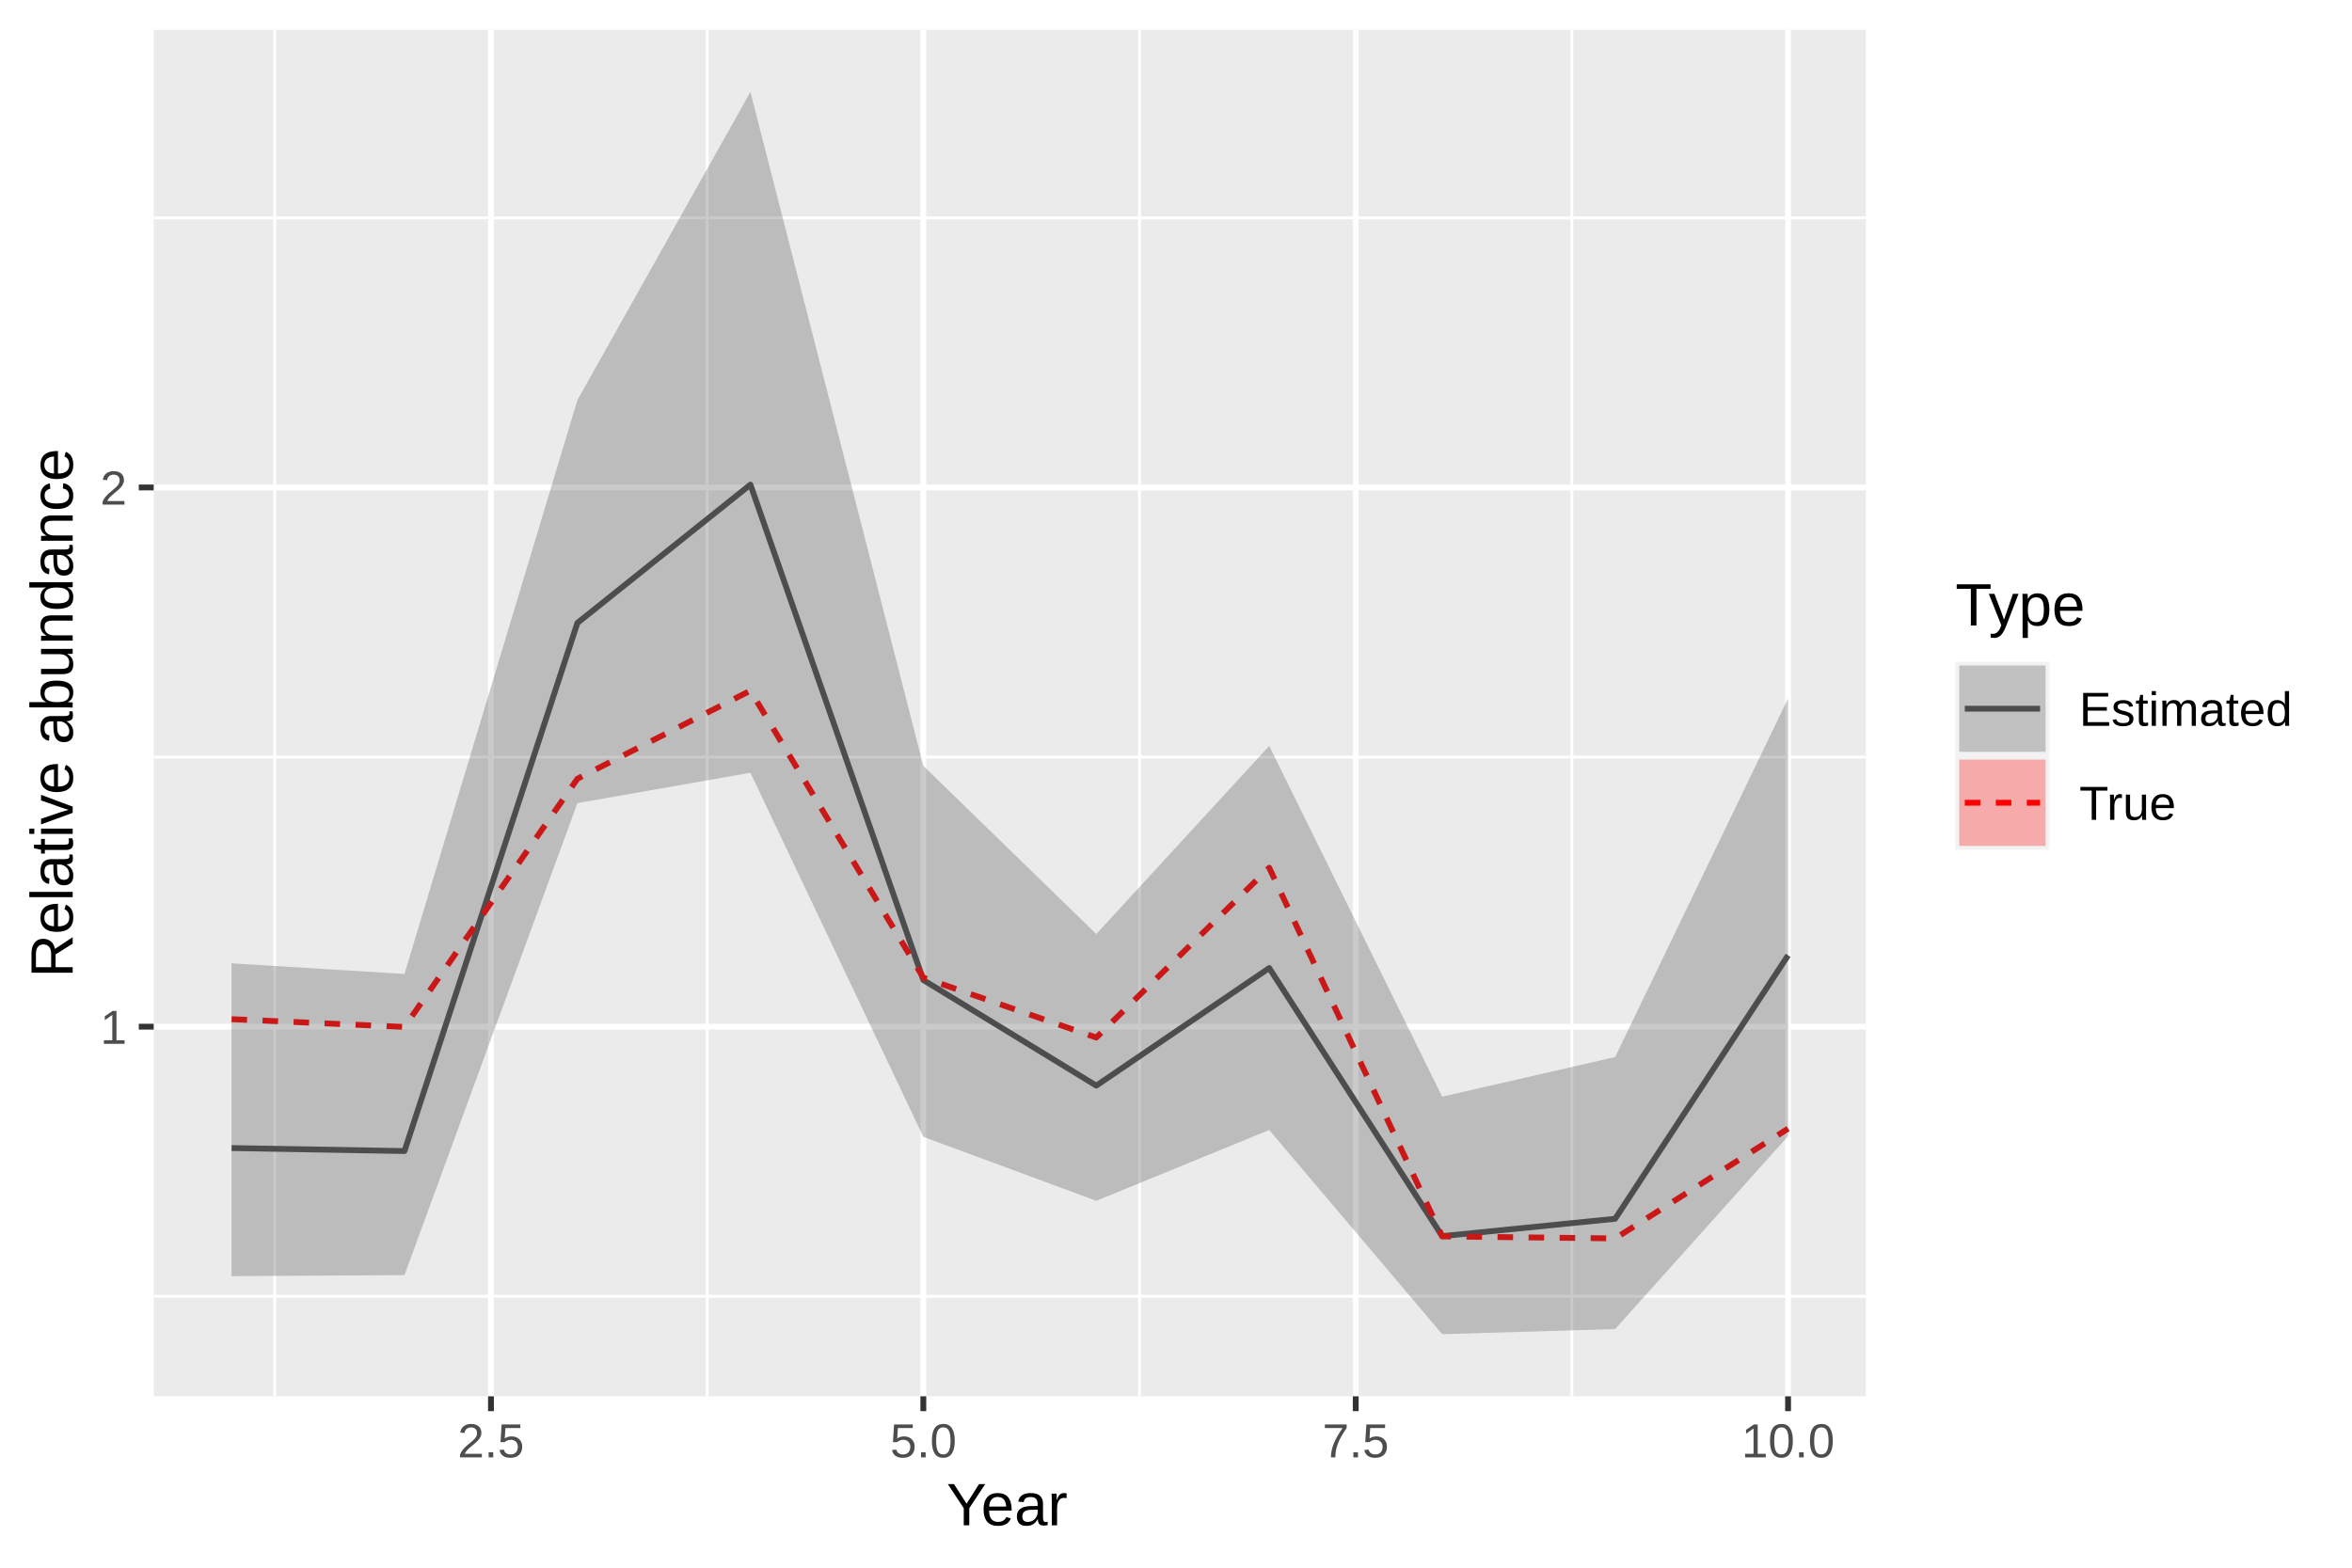
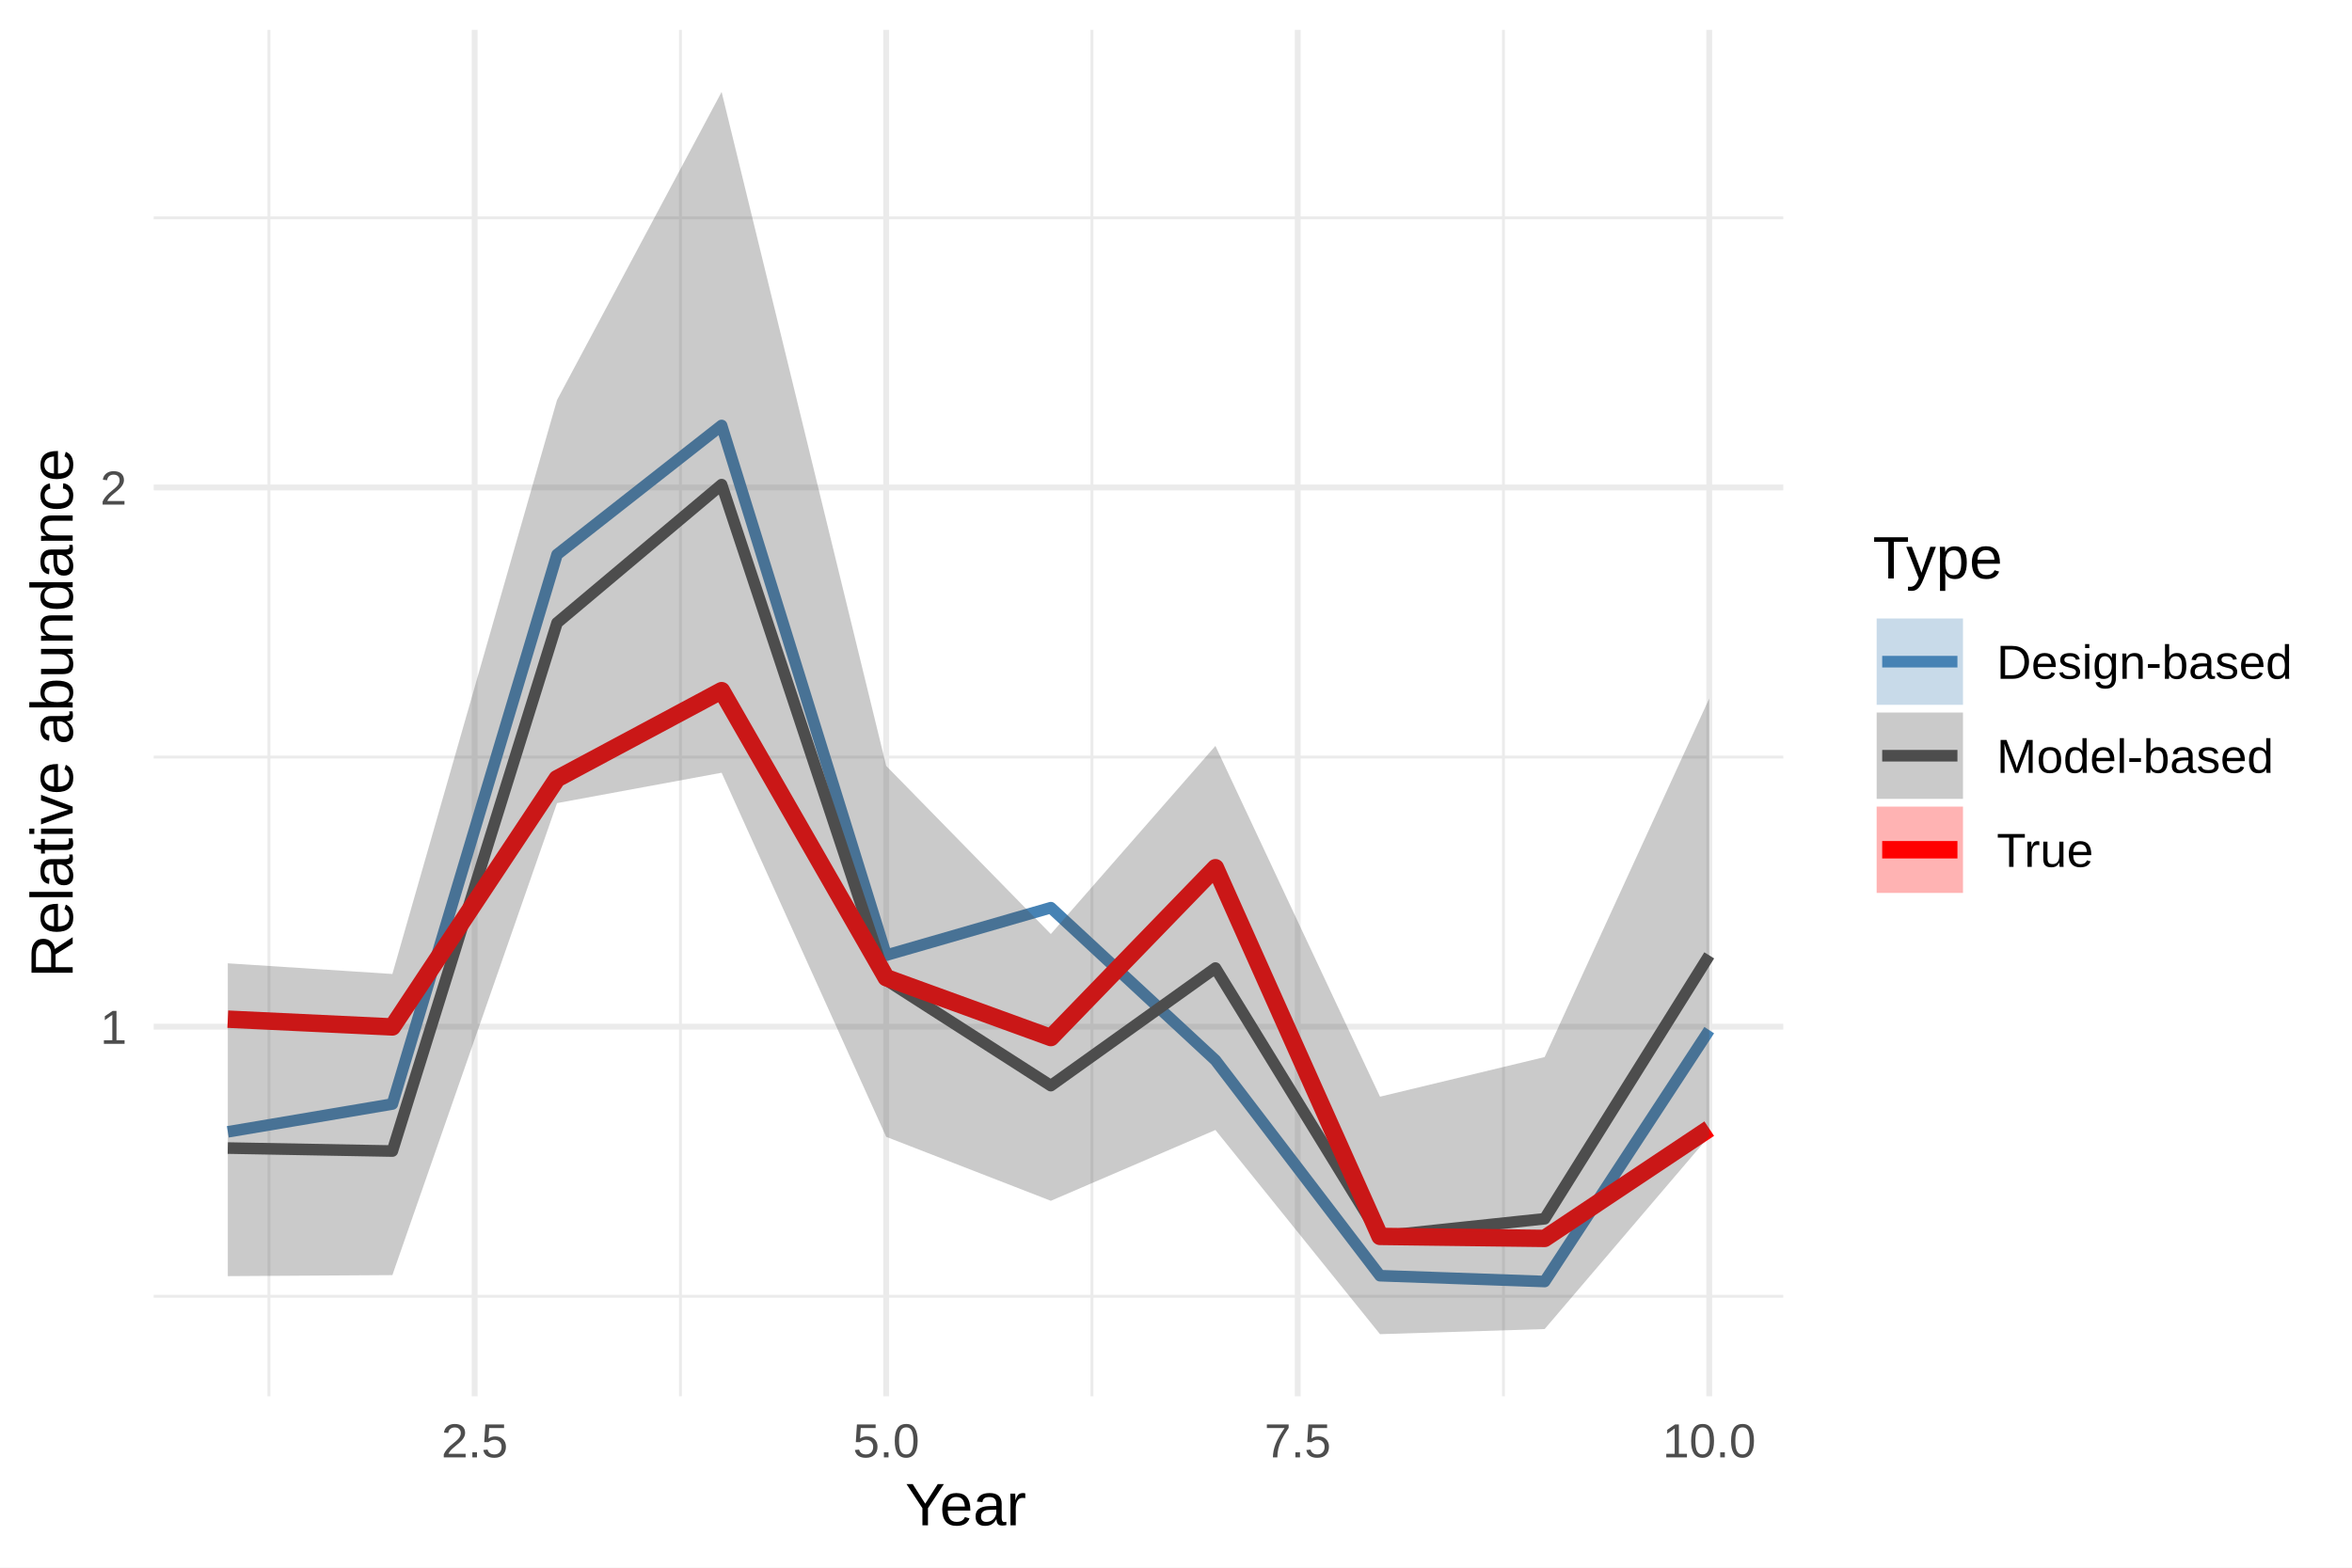
<svg xmlns="http://www.w3.org/2000/svg" viewBox="0 0 432.00 288.00">
  <defs>
    <style type="text/css">
    line, polyline, polygon, path, rect, circle {
      fill: none;
      stroke: #000000;
      stroke-linecap: round;
      stroke-linejoin: round;
      stroke-miterlimit: 10.00;
    }
  </style>
  </defs>
  <rect width="100%" height="100%" style="stroke: none; fill: #FFFFFF;" />
-   <rect x="0.00" y="0.00" width="432.00" height="288.00" style="stroke-width: 1.07; stroke: #FFFFFF; fill: #FFFFFF;" />
  <defs>
-     <clipPath id="cpMjguMjN8MzQyLjcyfDI1Ni41MXw1LjQ4">
-       <rect x="28.23" y="5.48" width="314.48" height="251.03" />
+     <clipPath id="cpMjguMjN8MzI3LjU0fDI1Ni41MXw1LjQ4">
+       <rect x="28.23" y="5.48" width="299.31" height="251.03" />
    </clipPath>
  </defs>
-   <rect x="28.23" y="5.48" width="314.48" height="251.03" style="stroke-width: 1.07; stroke: none; fill: #EBEBEB;" clip-path="url(#cpMjguMjN8MzQyLjcyfDI1Ni41MXw1LjQ4)" />
-   <polyline points="28.23,238.14 342.72,238.14 " style="stroke-width: 0.53; stroke: #FFFFFF; stroke-linecap: butt;" clip-path="url(#cpMjguMjN8MzQyLjcyfDI1Ni41MXw1LjQ4)" />
-   <polyline points="28.23,139.08 342.72,139.08 " style="stroke-width: 0.53; stroke: #FFFFFF; stroke-linecap: butt;" clip-path="url(#cpMjguMjN8MzQyLjcyfDI1Ni41MXw1LjQ4)" />
-   <polyline points="28.23,40.02 342.72,40.02 " style="stroke-width: 0.53; stroke: #FFFFFF; stroke-linecap: butt;" clip-path="url(#cpMjguMjN8MzQyLjcyfDI1Ni41MXw1LjQ4)" />
-   <polyline points="50.47,256.51 50.47,5.48 " style="stroke-width: 0.53; stroke: #FFFFFF; stroke-linecap: butt;" clip-path="url(#cpMjguMjN8MzQyLjcyfDI1Ni41MXw1LjQ4)" />
-   <polyline points="129.88,256.51 129.88,5.48 " style="stroke-width: 0.53; stroke: #FFFFFF; stroke-linecap: butt;" clip-path="url(#cpMjguMjN8MzQyLjcyfDI1Ni41MXw1LjQ4)" />
-   <polyline points="209.30,256.51 209.30,5.48 " style="stroke-width: 0.53; stroke: #FFFFFF; stroke-linecap: butt;" clip-path="url(#cpMjguMjN8MzQyLjcyfDI1Ni41MXw1LjQ4)" />
-   <polyline points="288.71,256.51 288.71,5.48 " style="stroke-width: 0.53; stroke: #FFFFFF; stroke-linecap: butt;" clip-path="url(#cpMjguMjN8MzQyLjcyfDI1Ni41MXw1LjQ4)" />
-   <polyline points="28.23,188.61 342.72,188.61 " style="stroke-width: 1.07; stroke: #FFFFFF; stroke-linecap: butt;" clip-path="url(#cpMjguMjN8MzQyLjcyfDI1Ni41MXw1LjQ4)" />
-   <polyline points="28.23,89.55 342.72,89.55 " style="stroke-width: 1.07; stroke: #FFFFFF; stroke-linecap: butt;" clip-path="url(#cpMjguMjN8MzQyLjcyfDI1Ni41MXw1LjQ4)" />
-   <polyline points="90.18,256.51 90.18,5.48 " style="stroke-width: 1.07; stroke: #FFFFFF; stroke-linecap: butt;" clip-path="url(#cpMjguMjN8MzQyLjcyfDI1Ni41MXw1LjQ4)" />
-   <polyline points="169.59,256.51 169.59,5.48 " style="stroke-width: 1.07; stroke: #FFFFFF; stroke-linecap: butt;" clip-path="url(#cpMjguMjN8MzQyLjcyfDI1Ni41MXw1LjQ4)" />
-   <polyline points="249.01,256.51 249.01,5.48 " style="stroke-width: 1.07; stroke: #FFFFFF; stroke-linecap: butt;" clip-path="url(#cpMjguMjN8MzQyLjcyfDI1Ni41MXw1LjQ4)" />
-   <polyline points="328.42,256.51 328.42,5.48 " style="stroke-width: 1.07; stroke: #FFFFFF; stroke-linecap: butt;" clip-path="url(#cpMjguMjN8MzQyLjcyfDI1Ni41MXw1LjQ4)" />
-   <polyline points="42.53,210.91 74.29,211.46 106.06,114.43 137.83,89.03 169.59,180.04 201.36,199.44 233.12,177.84 264.89,227.09 296.66,223.90 328.42,175.51 " style="stroke-width: 1.07; stroke: #4D4D4D; stroke-linecap: butt;" clip-path="url(#cpMjguMjN8MzQyLjcyfDI1Ni41MXw1LjQ4)" />
-   <polyline points="42.53,187.23 74.29,188.66 106.06,143.06 137.83,126.88 169.59,179.61 201.36,190.61 233.12,159.41 264.89,227.14 296.66,227.51 328.42,207.34 " style="stroke-width: 1.07; stroke: #FF0000; stroke-dasharray: 2.85,2.85; stroke-linecap: butt;" clip-path="url(#cpMjguMjN8MzQyLjcyfDI1Ni41MXw1LjQ4)" />
-   <polygon points="42.53,176.97 74.29,178.93 106.06,73.49 137.83,16.89 169.59,140.70 201.36,171.59 233.12,137.03 264.89,201.47 296.66,194.19 328.42,128.32 328.42,208.72 296.66,244.16 264.89,245.10 233.12,207.59 201.36,220.60 169.59,208.85 137.83,141.96 106.06,147.54 74.29,234.25 42.53,234.44 " style="stroke-width: 0.00; stroke: none; fill: #4D4D4D; fill-opacity: 0.30;" clip-path="url(#cpMjguMjN8MzQyLjcyfDI1Ni41MXw1LjQ4)" />
-   <polyline points="42.53,176.97 74.29,178.93 106.06,73.49 137.83,16.89 169.59,140.70 201.36,171.59 233.12,137.03 264.89,201.47 296.66,194.19 328.42,128.32 " style="stroke-width: 1.07; stroke: none;" clip-path="url(#cpMjguMjN8MzQyLjcyfDI1Ni41MXw1LjQ4)" />
-   <polyline points="328.42,208.72 296.66,244.16 264.89,245.10 233.12,207.59 201.36,220.60 169.59,208.85 137.83,141.96 106.06,147.54 74.29,234.25 42.53,234.44 " style="stroke-width: 1.07; stroke: none;" clip-path="url(#cpMjguMjN8MzQyLjcyfDI1Ni41MXw1LjQ4)" />
+   <polyline points="28.23,238.14 327.54,238.14 " style="stroke-width: 0.53; stroke: #EBEBEB; stroke-linecap: butt;" clip-path="url(#cpMjguMjN8MzI3LjU0fDI1Ni41MXw1LjQ4)" />
+   <polyline points="28.23,139.08 327.54,139.08 " style="stroke-width: 0.53; stroke: #EBEBEB; stroke-linecap: butt;" clip-path="url(#cpMjguMjN8MzI3LjU0fDI1Ni41MXw1LjQ4)" />
+   <polyline points="28.23,40.02 327.54,40.02 " style="stroke-width: 0.53; stroke: #EBEBEB; stroke-linecap: butt;" clip-path="url(#cpMjguMjN8MzI3LjU0fDI1Ni41MXw1LjQ4)" />
+   <polyline points="49.40,256.51 49.40,5.48 " style="stroke-width: 0.53; stroke: #EBEBEB; stroke-linecap: butt;" clip-path="url(#cpMjguMjN8MzI3LjU0fDI1Ni41MXw1LjQ4)" />
+   <polyline points="124.98,256.51 124.98,5.48 " style="stroke-width: 0.53; stroke: #EBEBEB; stroke-linecap: butt;" clip-path="url(#cpMjguMjN8MzI3LjU0fDI1Ni41MXw1LjQ4)" />
+   <polyline points="200.56,256.51 200.56,5.48 " style="stroke-width: 0.53; stroke: #EBEBEB; stroke-linecap: butt;" clip-path="url(#cpMjguMjN8MzI3LjU0fDI1Ni41MXw1LjQ4)" />
+   <polyline points="276.15,256.51 276.15,5.48 " style="stroke-width: 0.53; stroke: #EBEBEB; stroke-linecap: butt;" clip-path="url(#cpMjguMjN8MzI3LjU0fDI1Ni41MXw1LjQ4)" />
+   <polyline points="28.23,188.61 327.54,188.61 " style="stroke-width: 1.07; stroke: #EBEBEB; stroke-linecap: butt;" clip-path="url(#cpMjguMjN8MzI3LjU0fDI1Ni41MXw1LjQ4)" />
+   <polyline points="28.23,89.55 327.54,89.55 " style="stroke-width: 1.07; stroke: #EBEBEB; stroke-linecap: butt;" clip-path="url(#cpMjguMjN8MzI3LjU0fDI1Ni41MXw1LjQ4)" />
+   <polyline points="87.19,256.51 87.19,5.48 " style="stroke-width: 1.07; stroke: #EBEBEB; stroke-linecap: butt;" clip-path="url(#cpMjguMjN8MzI3LjU0fDI1Ni41MXw1LjQ4)" />
+   <polyline points="162.77,256.51 162.77,5.48 " style="stroke-width: 1.07; stroke: #EBEBEB; stroke-linecap: butt;" clip-path="url(#cpMjguMjN8MzI3LjU0fDI1Ni41MXw1LjQ4)" />
+   <polyline points="238.36,256.51 238.36,5.48 " style="stroke-width: 1.07; stroke: #EBEBEB; stroke-linecap: butt;" clip-path="url(#cpMjguMjN8MzI3LjU0fDI1Ni41MXw1LjQ4)" />
+   <polyline points="313.94,256.51 313.94,5.48 " style="stroke-width: 1.07; stroke: #EBEBEB; stroke-linecap: butt;" clip-path="url(#cpMjguMjN8MzI3LjU0fDI1Ni41MXw1LjQ4)" />
+   <polyline points="41.84,207.93 72.07,202.82 102.31,101.88 132.54,78.16 162.77,175.48 193.01,166.75 223.24,194.77 253.47,234.36 283.71,235.43 313.94,189.25 " style="stroke-width: 2.13; stroke: #4682B4; stroke-linecap: butt;" clip-path="url(#cpMjguMjN8MzI3LjU0fDI1Ni41MXw1LjQ4)" />
+   <polyline points="41.84,210.91 72.07,211.46 102.31,114.43 132.54,89.03 162.77,180.04 193.01,199.44 223.24,177.84 253.47,227.09 283.71,223.90 313.94,175.51 " style="stroke-width: 2.13; stroke: #4D4D4D; stroke-linecap: butt;" clip-path="url(#cpMjguMjN8MzI3LjU0fDI1Ni41MXw1LjQ4)" />
+   <polyline points="41.84,187.23 72.07,188.66 102.31,143.06 132.54,126.88 162.77,179.61 193.01,190.61 223.24,159.41 253.47,227.14 283.71,227.51 313.94,207.34 " style="stroke-width: 3.20; stroke: #FF0000; stroke-linecap: butt;" clip-path="url(#cpMjguMjN8MzI3LjU0fDI1Ni41MXw1LjQ4)" />
+   <polygon points="41.84,176.97 72.07,178.93 102.31,73.49 132.54,16.89 162.77,140.70 193.01,171.59 223.24,137.03 253.47,201.47 283.71,194.19 313.94,128.32 313.94,208.72 283.71,244.16 253.47,245.10 223.24,207.59 193.01,220.60 162.77,208.85 132.54,141.96 102.31,147.54 72.07,234.25 41.84,234.44 " style="stroke-width: 0.00; stroke: none; fill: #4D4D4D; fill-opacity: 0.30;" clip-path="url(#cpMjguMjN8MzI3LjU0fDI1Ni41MXw1LjQ4)" />
+   <polyline points="41.84,176.97 72.07,178.93 102.31,73.49 132.54,16.89 162.77,140.70 193.01,171.59 223.24,137.03 253.47,201.47 283.71,194.19 313.94,128.32 " style="stroke-width: 1.07; stroke: none;" clip-path="url(#cpMjguMjN8MzI3LjU0fDI1Ni41MXw1LjQ4)" />
+   <polyline points="313.94,208.72 283.71,244.16 253.47,245.10 223.24,207.59 193.01,220.60 162.77,208.85 132.54,141.96 102.31,147.54 72.07,234.25 41.84,234.44 " style="stroke-width: 1.07; stroke: none;" clip-path="url(#cpMjguMjN8MzI3LjU0fDI1Ni41MXw1LjQ4)" />
  <defs>
    <clipPath id="cpMC4wMHw0MzIuMDB8Mjg4LjAwfDAuMDA=">
      <rect x="0.00" y="0.00" width="432.00" height="288.00" />
    </clipPath>
  </defs>
  <g clip-path="url(#cpMC4wMHw0MzIuMDB8Mjg4LjAwfDAuMDA=)">
    <text x="18.41" y="191.76" style="font-size: 8.80px; fill: #4D4D4D; font-family: Arial;" textLength="4.89px" lengthAdjust="spacingAndGlyphs">1</text>
  </g>
  <g clip-path="url(#cpMC4wMHw0MzIuMDB8Mjg4LjAwfDAuMDA=)">
    <text x="18.41" y="92.70" style="font-size: 8.80px; fill: #4D4D4D; font-family: Arial;" textLength="4.89px" lengthAdjust="spacingAndGlyphs">2</text>
  </g>
-   <polyline points="25.49,188.61 28.23,188.61 " style="stroke-width: 1.07; stroke: #333333; stroke-linecap: butt;" clip-path="url(#cpMC4wMHw0MzIuMDB8Mjg4LjAwfDAuMDA=)" />
-   <polyline points="25.49,89.55 28.23,89.55 " style="stroke-width: 1.07; stroke: #333333; stroke-linecap: butt;" clip-path="url(#cpMC4wMHw0MzIuMDB8Mjg4LjAwfDAuMDA=)" />
-   <polyline points="90.18,259.25 90.18,256.51 " style="stroke-width: 1.07; stroke: #333333; stroke-linecap: butt;" clip-path="url(#cpMC4wMHw0MzIuMDB8Mjg4LjAwfDAuMDA=)" />
-   <polyline points="169.59,259.25 169.59,256.51 " style="stroke-width: 1.07; stroke: #333333; stroke-linecap: butt;" clip-path="url(#cpMC4wMHw0MzIuMDB8Mjg4LjAwfDAuMDA=)" />
-   <polyline points="249.01,259.25 249.01,256.51 " style="stroke-width: 1.07; stroke: #333333; stroke-linecap: butt;" clip-path="url(#cpMC4wMHw0MzIuMDB8Mjg4LjAwfDAuMDA=)" />
-   <polyline points="328.42,259.25 328.42,256.51 " style="stroke-width: 1.07; stroke: #333333; stroke-linecap: butt;" clip-path="url(#cpMC4wMHw0MzIuMDB8Mjg4LjAwfDAuMDA=)" />
  <g clip-path="url(#cpMC4wMHw0MzIuMDB8Mjg4LjAwfDAuMDA=)">
-     <text x="84.06" y="267.74" style="font-size: 8.80px; fill: #4D4D4D; font-family: Arial;" textLength="12.23px" lengthAdjust="spacingAndGlyphs">2.5</text>
+     <text x="81.07" y="267.74" style="font-size: 8.80px; fill: #4D4D4D; font-family: Arial;" textLength="12.23px" lengthAdjust="spacingAndGlyphs">2.5</text>
  </g>
  <g clip-path="url(#cpMC4wMHw0MzIuMDB8Mjg4LjAwfDAuMDA=)">
-     <text x="163.48" y="267.74" style="font-size: 8.80px; fill: #4D4D4D; font-family: Arial;" textLength="12.23px" lengthAdjust="spacingAndGlyphs">5.0</text>
+     <text x="156.66" y="267.74" style="font-size: 8.80px; fill: #4D4D4D; font-family: Arial;" textLength="12.23px" lengthAdjust="spacingAndGlyphs">5.0</text>
  </g>
  <g clip-path="url(#cpMC4wMHw0MzIuMDB8Mjg4LjAwfDAuMDA=)">
-     <text x="242.89" y="267.74" style="font-size: 8.80px; fill: #4D4D4D; font-family: Arial;" textLength="12.23px" lengthAdjust="spacingAndGlyphs">7.5</text>
+     <text x="232.24" y="267.74" style="font-size: 8.80px; fill: #4D4D4D; font-family: Arial;" textLength="12.23px" lengthAdjust="spacingAndGlyphs">7.5</text>
  </g>
  <g clip-path="url(#cpMC4wMHw0MzIuMDB8Mjg4LjAwfDAuMDA=)">
-     <text x="319.86" y="267.74" style="font-size: 8.80px; fill: #4D4D4D; font-family: Arial;" textLength="17.13px" lengthAdjust="spacingAndGlyphs">10.0</text>
+     <text x="305.38" y="267.74" style="font-size: 8.80px; fill: #4D4D4D; font-family: Arial;" textLength="17.13px" lengthAdjust="spacingAndGlyphs">10.0</text>
  </g>
  <g clip-path="url(#cpMC4wMHw0MzIuMDB8Mjg4LjAwfDAuMDA=)">
-     <text x="173.86" y="280.21" style="font-size: 11.00px; font-family: Arial;" textLength="23.24px" lengthAdjust="spacingAndGlyphs">Year</text>
+     <text x="166.27" y="280.21" style="font-size: 11.00px; font-family: Arial;" textLength="23.24px" lengthAdjust="spacingAndGlyphs">Year</text>
  </g>
  <g clip-path="url(#cpMC4wMHw0MzIuMDB8Mjg4LjAwfDAuMDA=)">
    <text transform="translate(13.35,179.61) rotate(-90)" style="font-size: 11.00px; font-family: Arial;" textLength="97.24px" lengthAdjust="spacingAndGlyphs">Relative abundance</text>
  </g>
-   <rect x="353.67" y="100.40" width="72.85" height="61.19" style="stroke-width: 1.07; stroke: none; fill: #FFFFFF;" clip-path="url(#cpMC4wMHw0MzIuMDB8Mjg4LjAwfDAuMDA=)" />
  <g clip-path="url(#cpMC4wMHw0MzIuMDB8Mjg4LjAwfDAuMDA=)">
-     <text x="359.15" y="114.91" style="font-size: 11.00px; font-family: Arial;" textLength="24.45px" lengthAdjust="spacingAndGlyphs">Type</text>
+     <text x="343.98" y="106.27" style="font-size: 11.00px; font-family: Arial;" textLength="24.45px" lengthAdjust="spacingAndGlyphs">Type</text>
  </g>
-   <rect x="359.15" y="121.55" width="17.28" height="17.28" style="stroke-width: 1.07; stroke: none; fill: #F2F2F2;" clip-path="url(#cpMC4wMHw0MzIuMDB8Mjg4LjAwfDAuMDA=)" />
-   <line x1="360.88" y1="130.19" x2="374.71" y2="130.19" style="stroke-width: 1.07; stroke: #4D4D4D; stroke-linecap: butt;" clip-path="url(#cpMC4wMHw0MzIuMDB8Mjg4LjAwfDAuMDA=)" />
-   <rect x="359.86" y="122.26" width="15.86" height="15.86" style="stroke-width: 1.07; stroke: none; stroke-linecap: square; stroke-linejoin: miter; fill: #4D4D4D; fill-opacity: 0.30;" clip-path="url(#cpMC4wMHw0MzIuMDB8Mjg4LjAwfDAuMDA=)" />
-   <rect x="359.15" y="138.83" width="17.28" height="17.28" style="stroke-width: 1.07; stroke: none; fill: #F2F2F2;" clip-path="url(#cpMC4wMHw0MzIuMDB8Mjg4LjAwfDAuMDA=)" />
-   <line x1="360.88" y1="147.47" x2="374.71" y2="147.47" style="stroke-width: 1.07; stroke: #FF0000; stroke-dasharray: 2.85,2.85; stroke-linecap: butt;" clip-path="url(#cpMC4wMHw0MzIuMDB8Mjg4LjAwfDAuMDA=)" />
-   <rect x="359.86" y="139.54" width="15.86" height="15.86" style="stroke-width: 1.07; stroke: none; stroke-linecap: square; stroke-linejoin: miter; fill: #FF0000; fill-opacity: 0.30;" clip-path="url(#cpMC4wMHw0MzIuMDB8Mjg4LjAwfDAuMDA=)" />
+   <line x1="345.71" y1="121.55" x2="359.53" y2="121.55" style="stroke-width: 2.13; stroke: #4682B4; stroke-linecap: butt;" clip-path="url(#cpMC4wMHw0MzIuMDB8Mjg4LjAwfDAuMDA=)" />
+   <rect x="344.69" y="113.62" width="15.86" height="15.86" style="stroke-width: 1.07; stroke: none; stroke-linecap: square; stroke-linejoin: miter; fill: #4682B4; fill-opacity: 0.30;" clip-path="url(#cpMC4wMHw0MzIuMDB8Mjg4LjAwfDAuMDA=)" />
+   <line x1="345.71" y1="138.83" x2="359.53" y2="138.83" style="stroke-width: 2.13; stroke: #4D4D4D; stroke-linecap: butt;" clip-path="url(#cpMC4wMHw0MzIuMDB8Mjg4LjAwfDAuMDA=)" />
+   <rect x="344.69" y="130.90" width="15.86" height="15.86" style="stroke-width: 1.07; stroke: none; stroke-linecap: square; stroke-linejoin: miter; fill: #4D4D4D; fill-opacity: 0.30;" clip-path="url(#cpMC4wMHw0MzIuMDB8Mjg4LjAwfDAuMDA=)" />
+   <line x1="345.71" y1="156.11" x2="359.53" y2="156.11" style="stroke-width: 3.20; stroke: #FF0000; stroke-linecap: butt;" clip-path="url(#cpMC4wMHw0MzIuMDB8Mjg4LjAwfDAuMDA=)" />
+   <rect x="344.69" y="148.18" width="15.86" height="15.86" style="stroke-width: 1.07; stroke: none; stroke-linecap: square; stroke-linejoin: miter; fill: #FF0000; fill-opacity: 0.30;" clip-path="url(#cpMC4wMHw0MzIuMDB8Mjg4LjAwfDAuMDA=)" />
  <g clip-path="url(#cpMC4wMHw0MzIuMDB8Mjg4LjAwfDAuMDA=)">
-     <text x="381.91" y="133.34" style="font-size: 8.80px; font-family: Arial;" textLength="39.13px" lengthAdjust="spacingAndGlyphs">Estimated</text>
+     <text x="366.74" y="124.70" style="font-size: 8.80px; font-family: Arial;" textLength="54.30px" lengthAdjust="spacingAndGlyphs">Design-based</text>
  </g>
  <g clip-path="url(#cpMC4wMHw0MzIuMDB8Mjg4LjAwfDAuMDA=)">
-     <text x="381.91" y="150.62" style="font-size: 8.80px; font-family: Arial;" textLength="18.09px" lengthAdjust="spacingAndGlyphs">True</text>
+     <text x="366.74" y="141.98" style="font-size: 8.80px; font-family: Arial;" textLength="50.87px" lengthAdjust="spacingAndGlyphs">Model-based</text>
+   </g>
+   <g clip-path="url(#cpMC4wMHw0MzIuMDB8Mjg4LjAwfDAuMDA=)">
+     <text x="366.74" y="159.26" style="font-size: 8.80px; font-family: Arial;" textLength="18.09px" lengthAdjust="spacingAndGlyphs">True</text>
  </g>
</svg>
